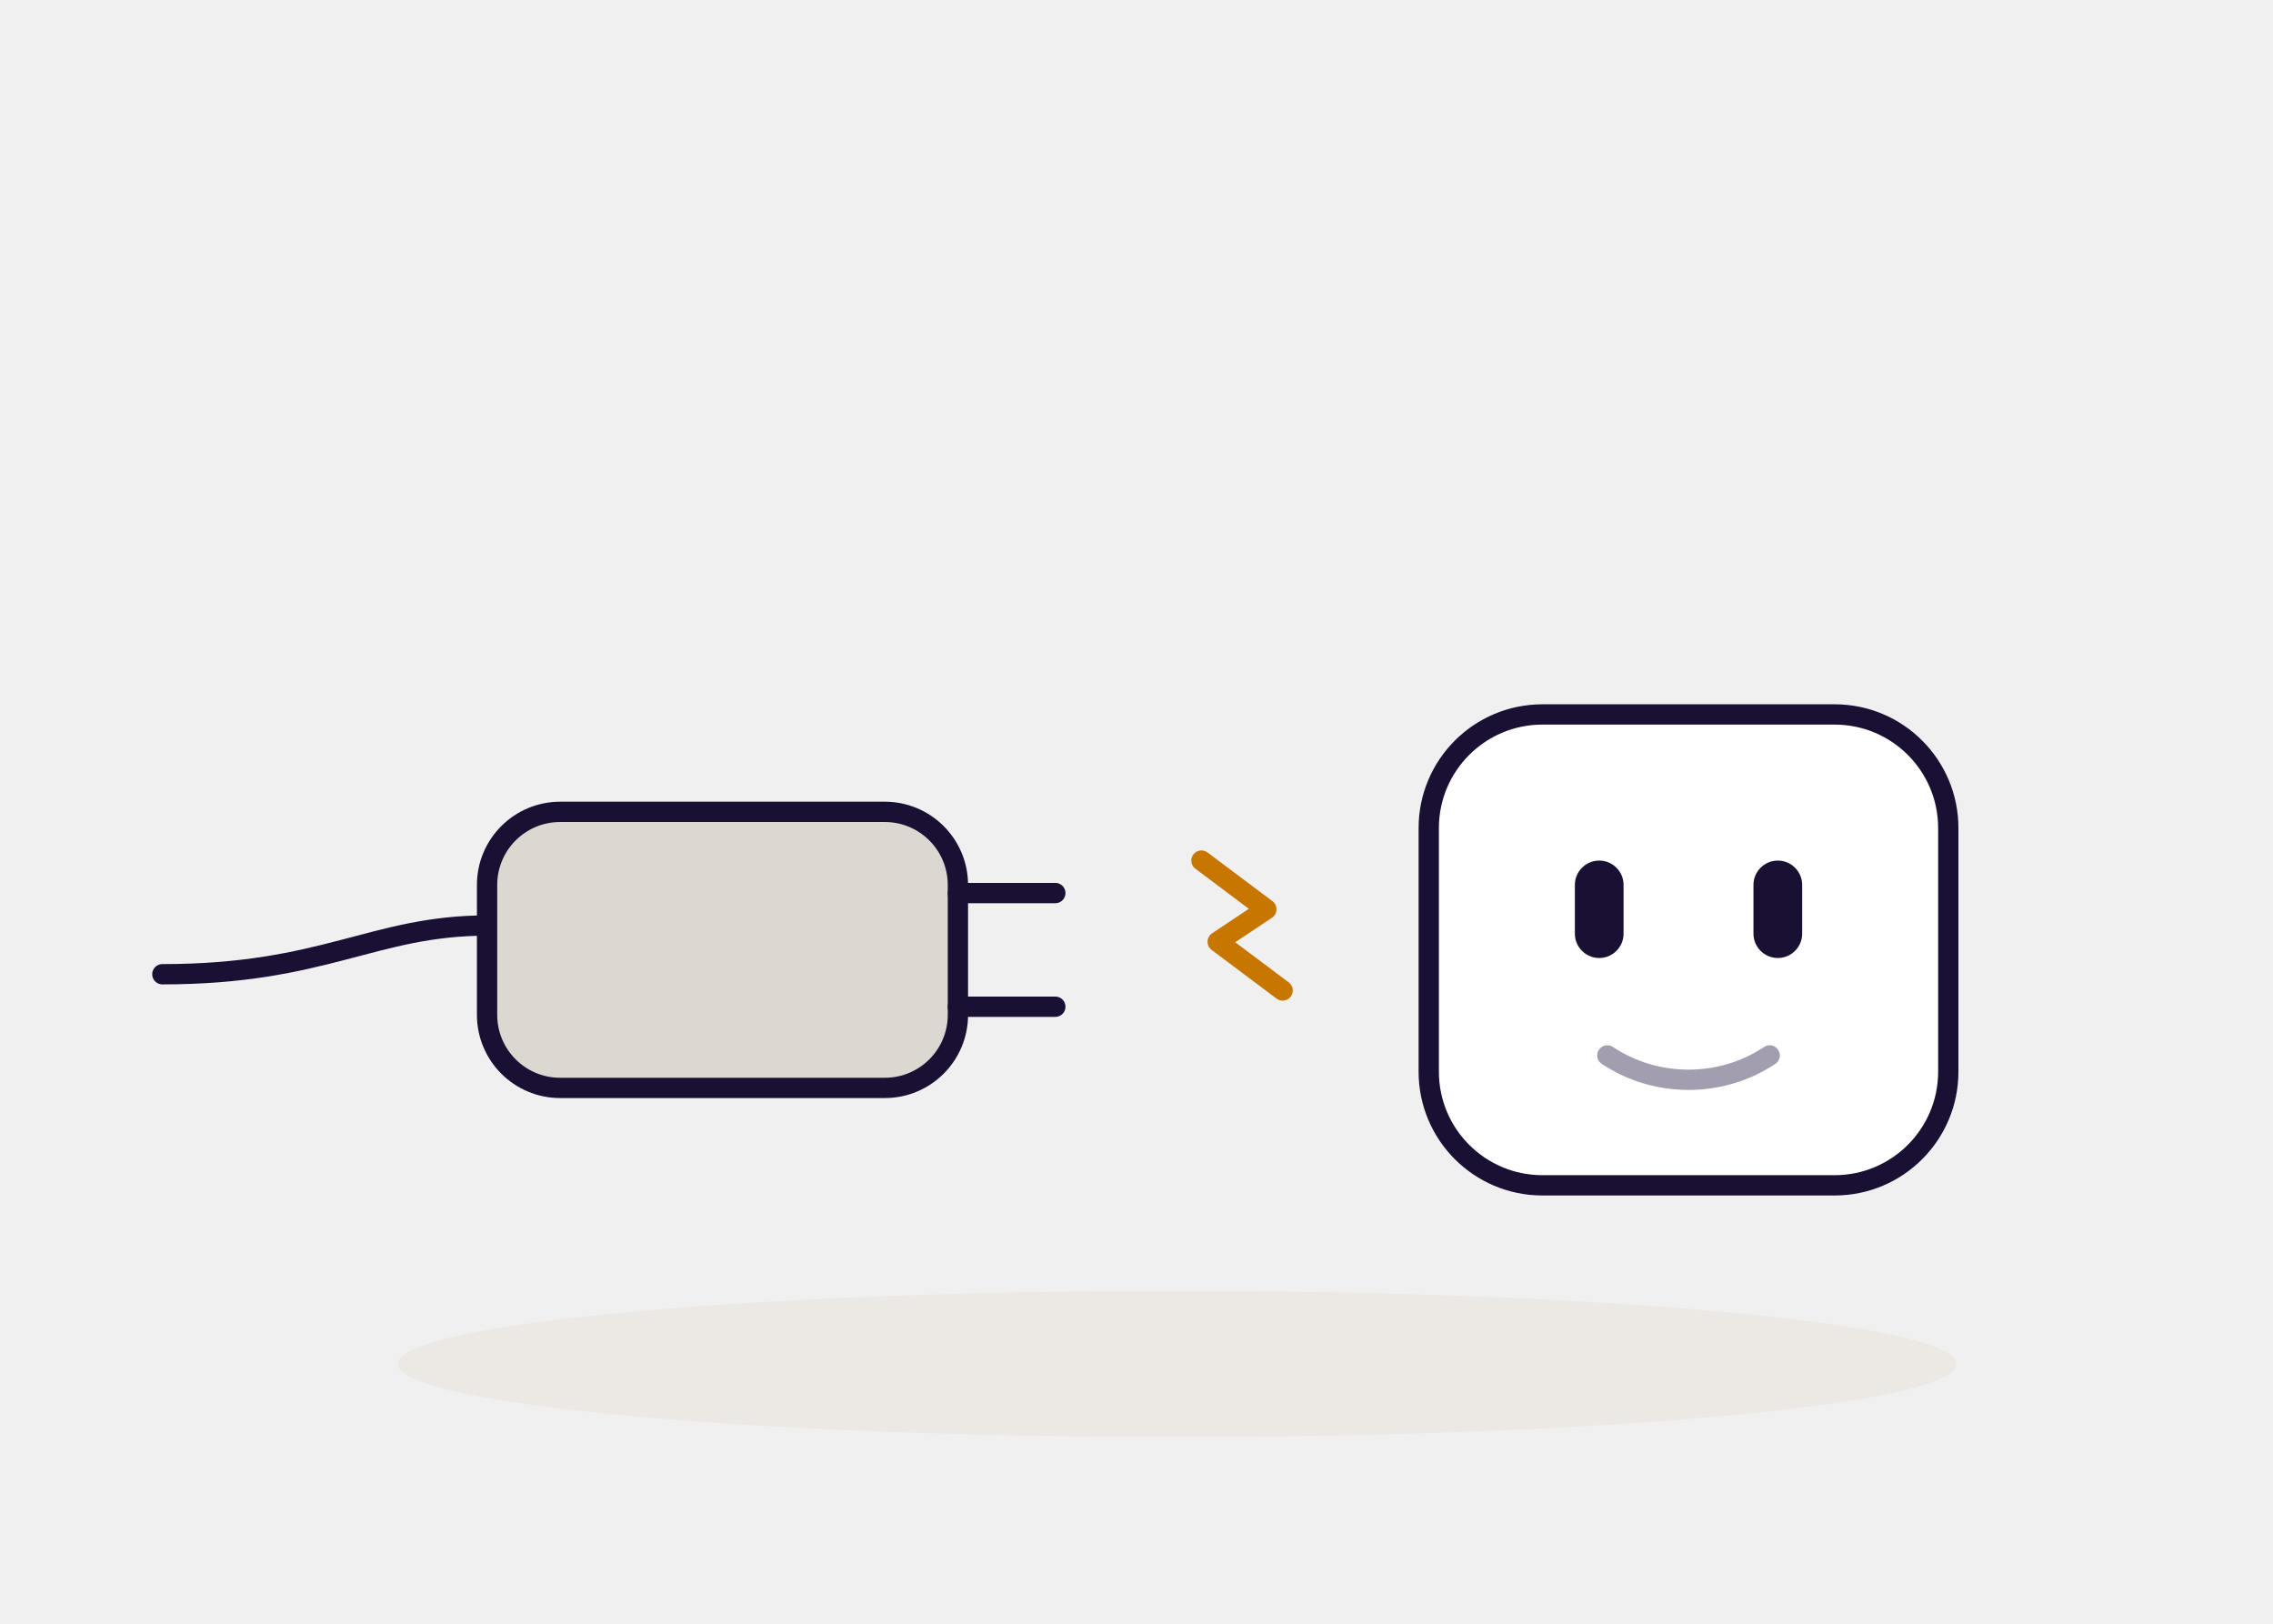
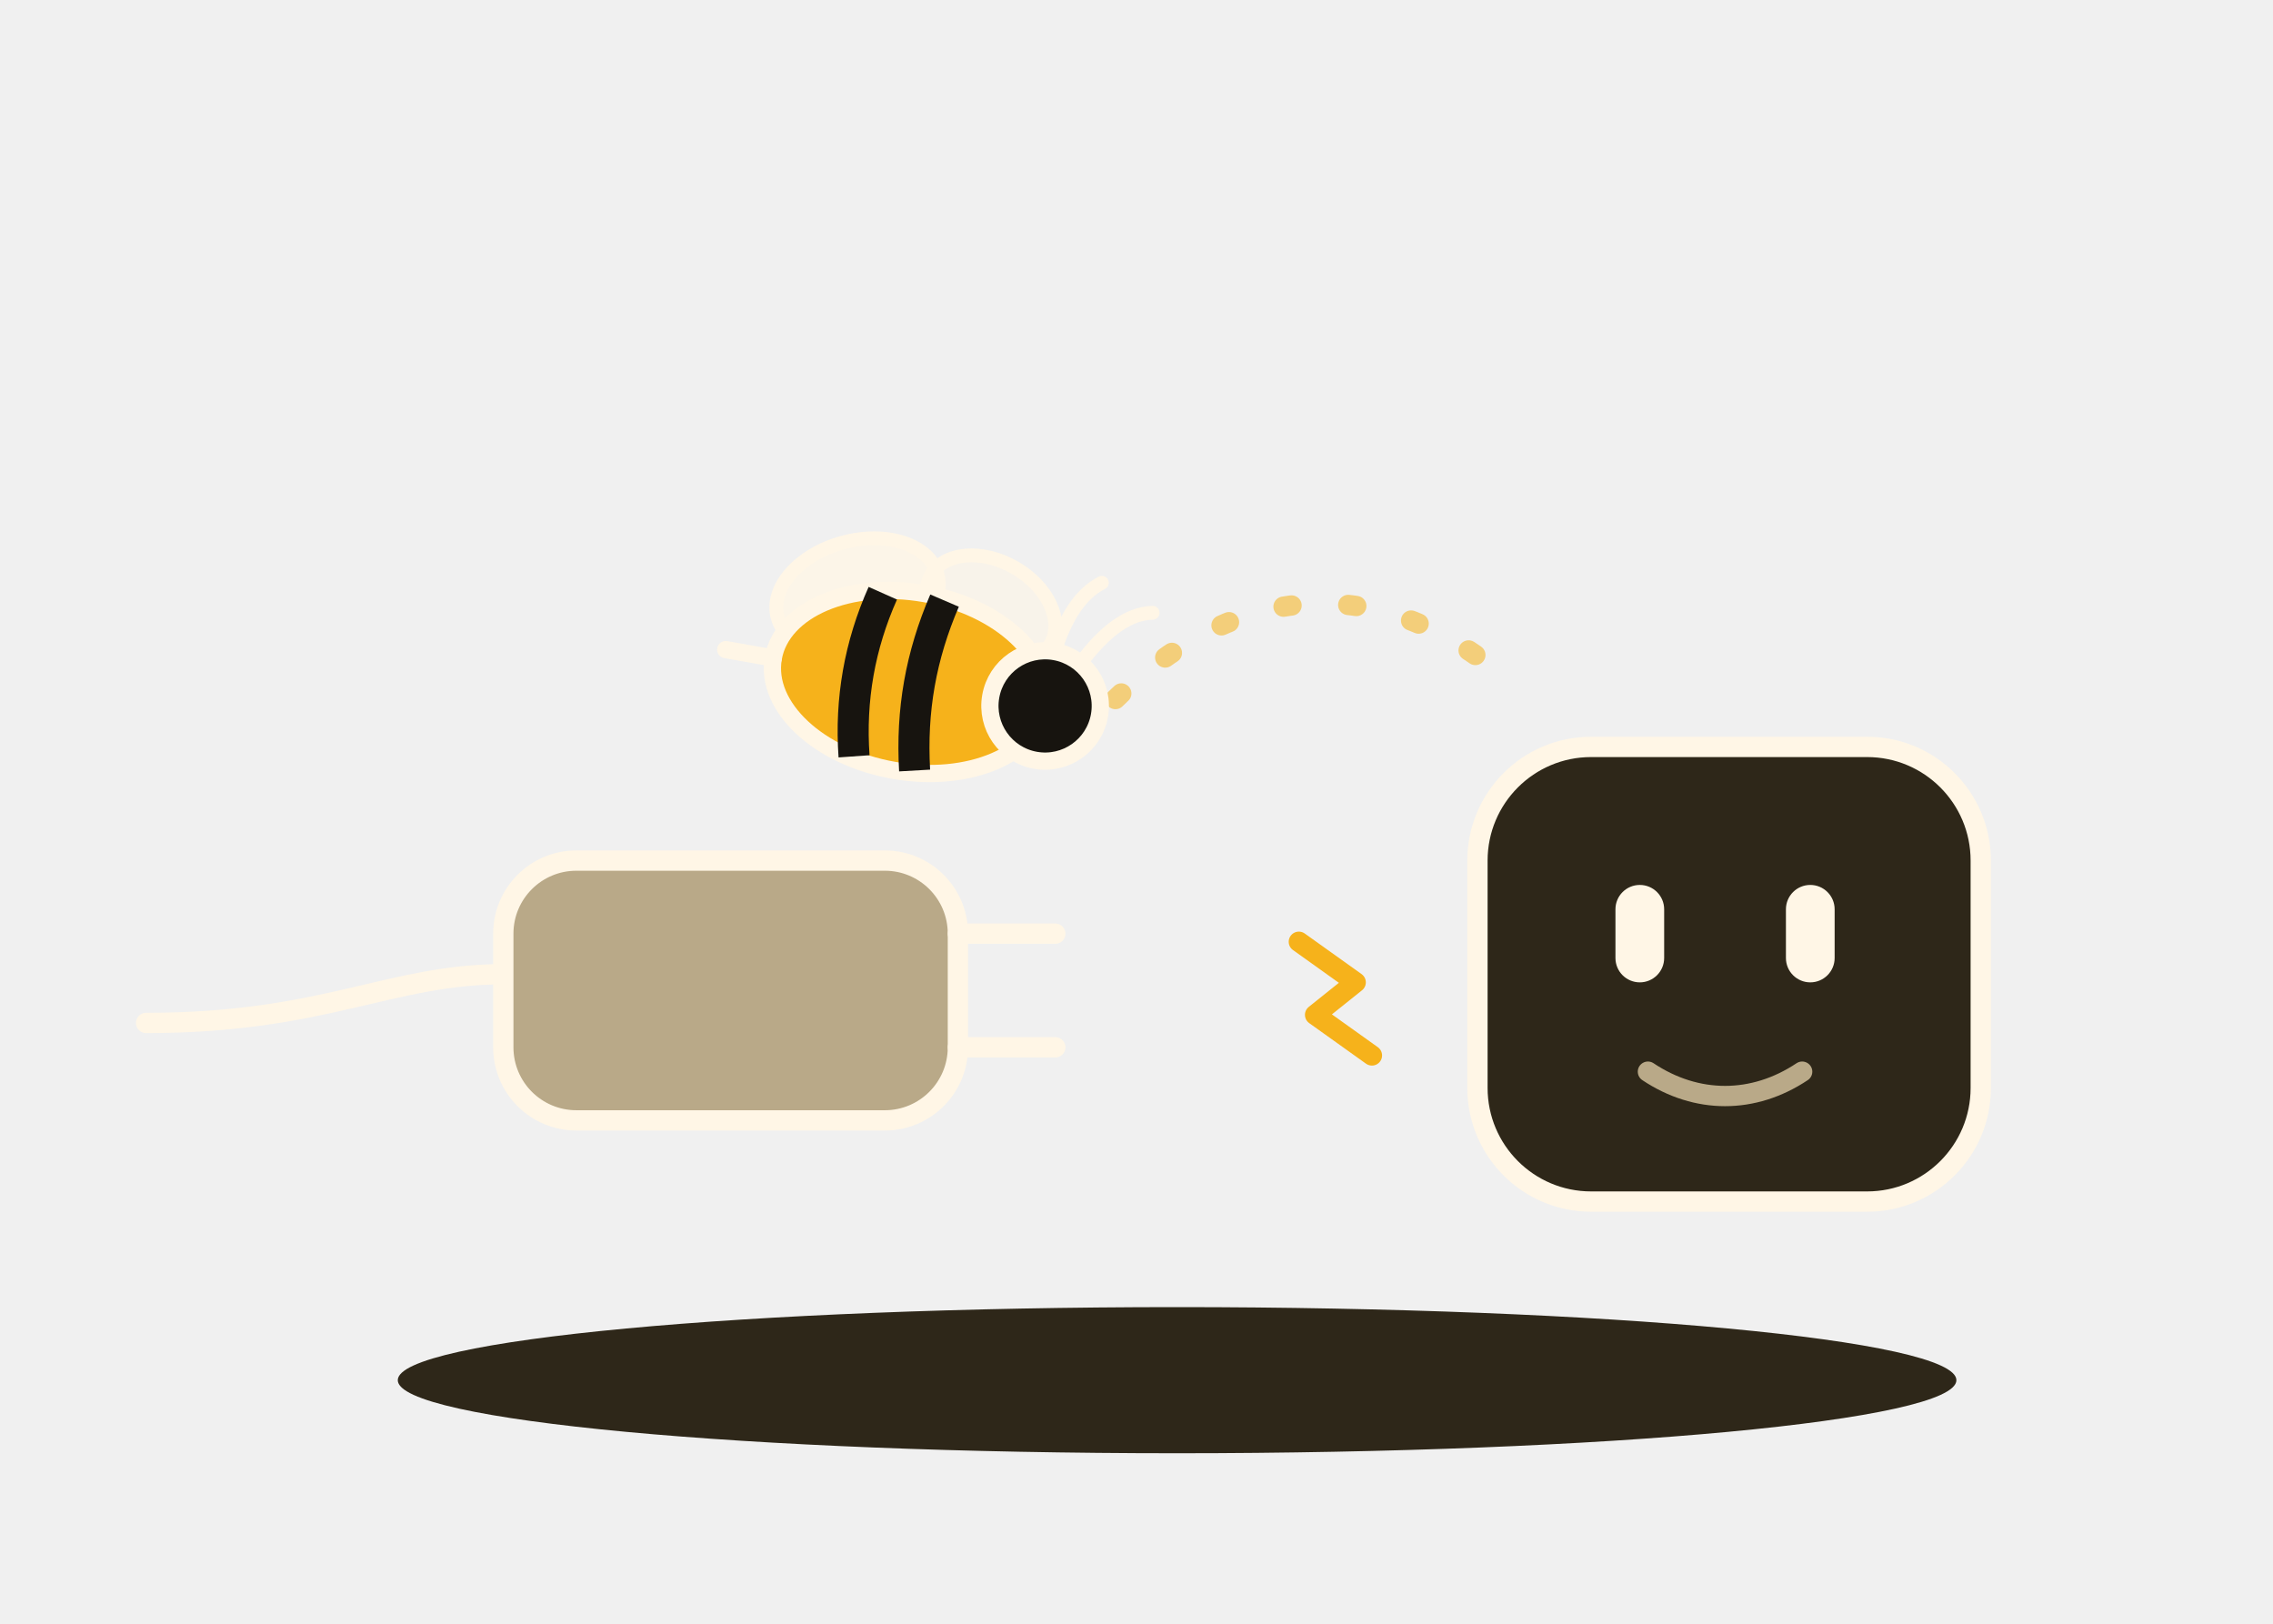
- <svg xmlns="http://www.w3.org/2000/svg" width="280" height="200" viewBox="0 0 280 200" role="img" aria-label="Unplugged cable next to a socket">
-   <ellipse cx="145" cy="168" rx="96" ry="9" fill="#ECE9E4" />
-   <path d="M20 120c20 0 26-6 40-6" fill="none" stroke="#1A1033" stroke-width="2.5" stroke-linecap="round" />
-   <rect x="60" y="100" width="58" height="34" rx="9" fill="#DCD8D1" stroke="#1A1033" stroke-width="2.5" />
-   <path d="M118 110h12M118 124h12" stroke="#1A1033" stroke-width="2.5" stroke-linecap="round" />
-   <path d="M148 106l8 6-6 4 8 6" fill="none" stroke="#C77700" stroke-width="2.5" stroke-linecap="round" stroke-linejoin="round" />
-   <rect x="176" y="88" width="64" height="58" rx="14" fill="#FFFFFF" stroke="#1A1033" stroke-width="2.5" />
-   <rect x="194" y="106" width="6" height="12" rx="3" fill="#1A1033" />
-   <rect x="216" y="106" width="6" height="12" rx="3" fill="#1A1033" />
-   <path d="M198 130c6 4 14 4 20 0" fill="none" stroke="#A39EAF" stroke-width="2.5" stroke-linecap="round" />
+ <svg xmlns="http://www.w3.org/2000/svg" width="280" height="200" viewBox="0 0 280 200" role="img" aria-label="Unplugged cable with a helpful bee bringing the plug back to the socket">
+   <ellipse cx="145" cy="170" rx="96" ry="9" fill="#2E2719" />
+   <path d="M18 126c22 0 30-6 44-6" fill="none" stroke="#FFF6E6" stroke-width="2.5" stroke-linecap="round" />
+   <rect x="62" y="106" width="56" height="32" rx="9" fill="#B9A988" stroke="#FFF6E6" stroke-width="2.5" />
+   <path d="M118 115h12M118 129h12" stroke="#FFF6E6" stroke-width="2.5" stroke-linecap="round" />
+   <path d="M132 92 C150 70 170 70 186 84" fill="none" stroke="#F6B21B" stroke-opacity=".55" stroke-width="2.5" stroke-linecap="round" stroke-dasharray="1 7" />
+   <g transform="translate(112,84) rotate(10) scale(0.85,0.85)">
+     <ellipse cx="-4" cy="-14" rx="12" ry="8" fill="#FFF6E6" fill-opacity=".8" stroke="#FFF6E6" stroke-width="2" transform="rotate(-25)" />
+     <ellipse cx="5" cy="-15" rx="10" ry="7" fill="#FFF6E6" fill-opacity=".55" stroke="#FFF6E6" stroke-width="2" transform="rotate(20)" />
+     <ellipse cx="0" cy="0" rx="20" ry="13" fill="#F6B21B" stroke="#FFF6E6" stroke-width="2.5" />
+     <path d="M-6 -12 C-8 -4 -8 4 -6 12 M3 -12.5 C1 -4 1 4 3 12.5" stroke="#17140F" stroke-width="4.5" fill="none" />
+     <circle cx="20" cy="0" r="8" fill="#17140F" stroke="#FFF6E6" stroke-width="2.5" />
+     <path d="M24 -7 q4 -8 9 -9 M20 -8 q1 -8 5 -11" stroke="#FFF6E6" stroke-width="2" fill="none" stroke-linecap="round" />
+     <path d="M-20 0 L-27 0" stroke="#FFF6E6" stroke-width="2.5" stroke-linecap="round" />
+   </g>
+   <rect x="182" y="92" width="62" height="56" rx="14" fill="#2E2719" stroke="#FFF6E6" stroke-width="2.5" />
+   <rect x="199" y="109" width="6" height="12" rx="3" fill="#FFF6E6" />
+   <rect x="220" y="109" width="6" height="12" rx="3" fill="#FFF6E6" />
+   <path d="M203 132c6 4 13 4 19 0" fill="none" stroke="#B9A988" stroke-width="2.5" stroke-linecap="round" />
+   <path d="M160 116l7 5-5 4 7 5" fill="none" stroke="#F6B21B" stroke-width="2.5" stroke-linecap="round" stroke-linejoin="round" />
</svg>
